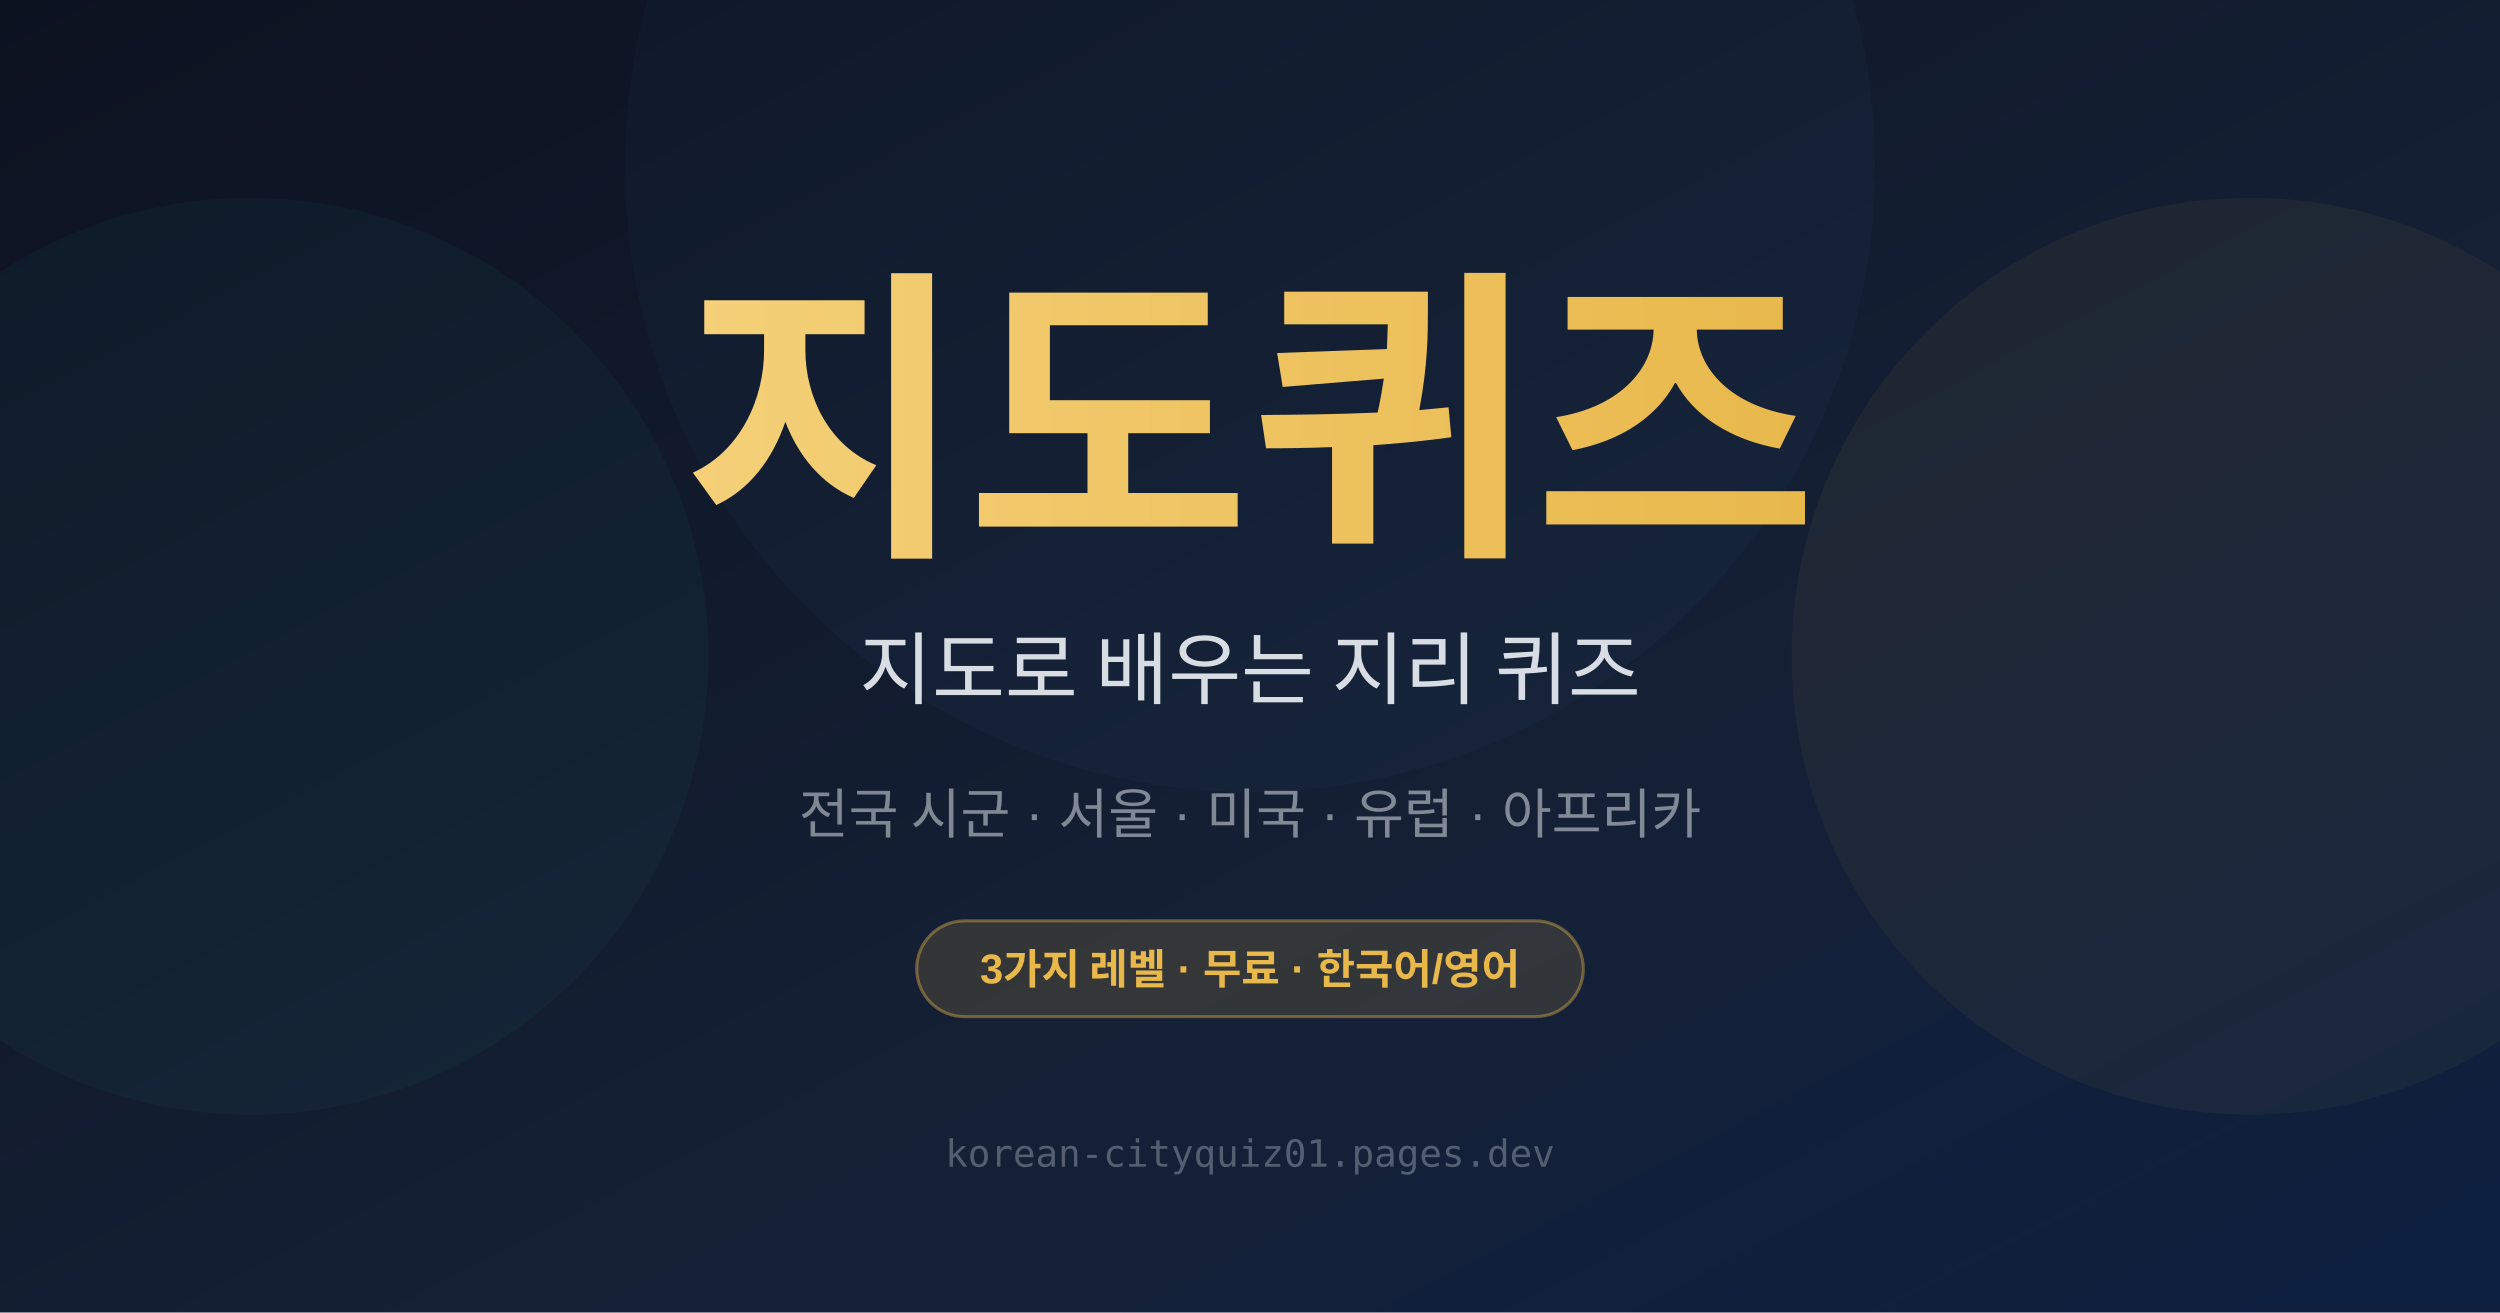
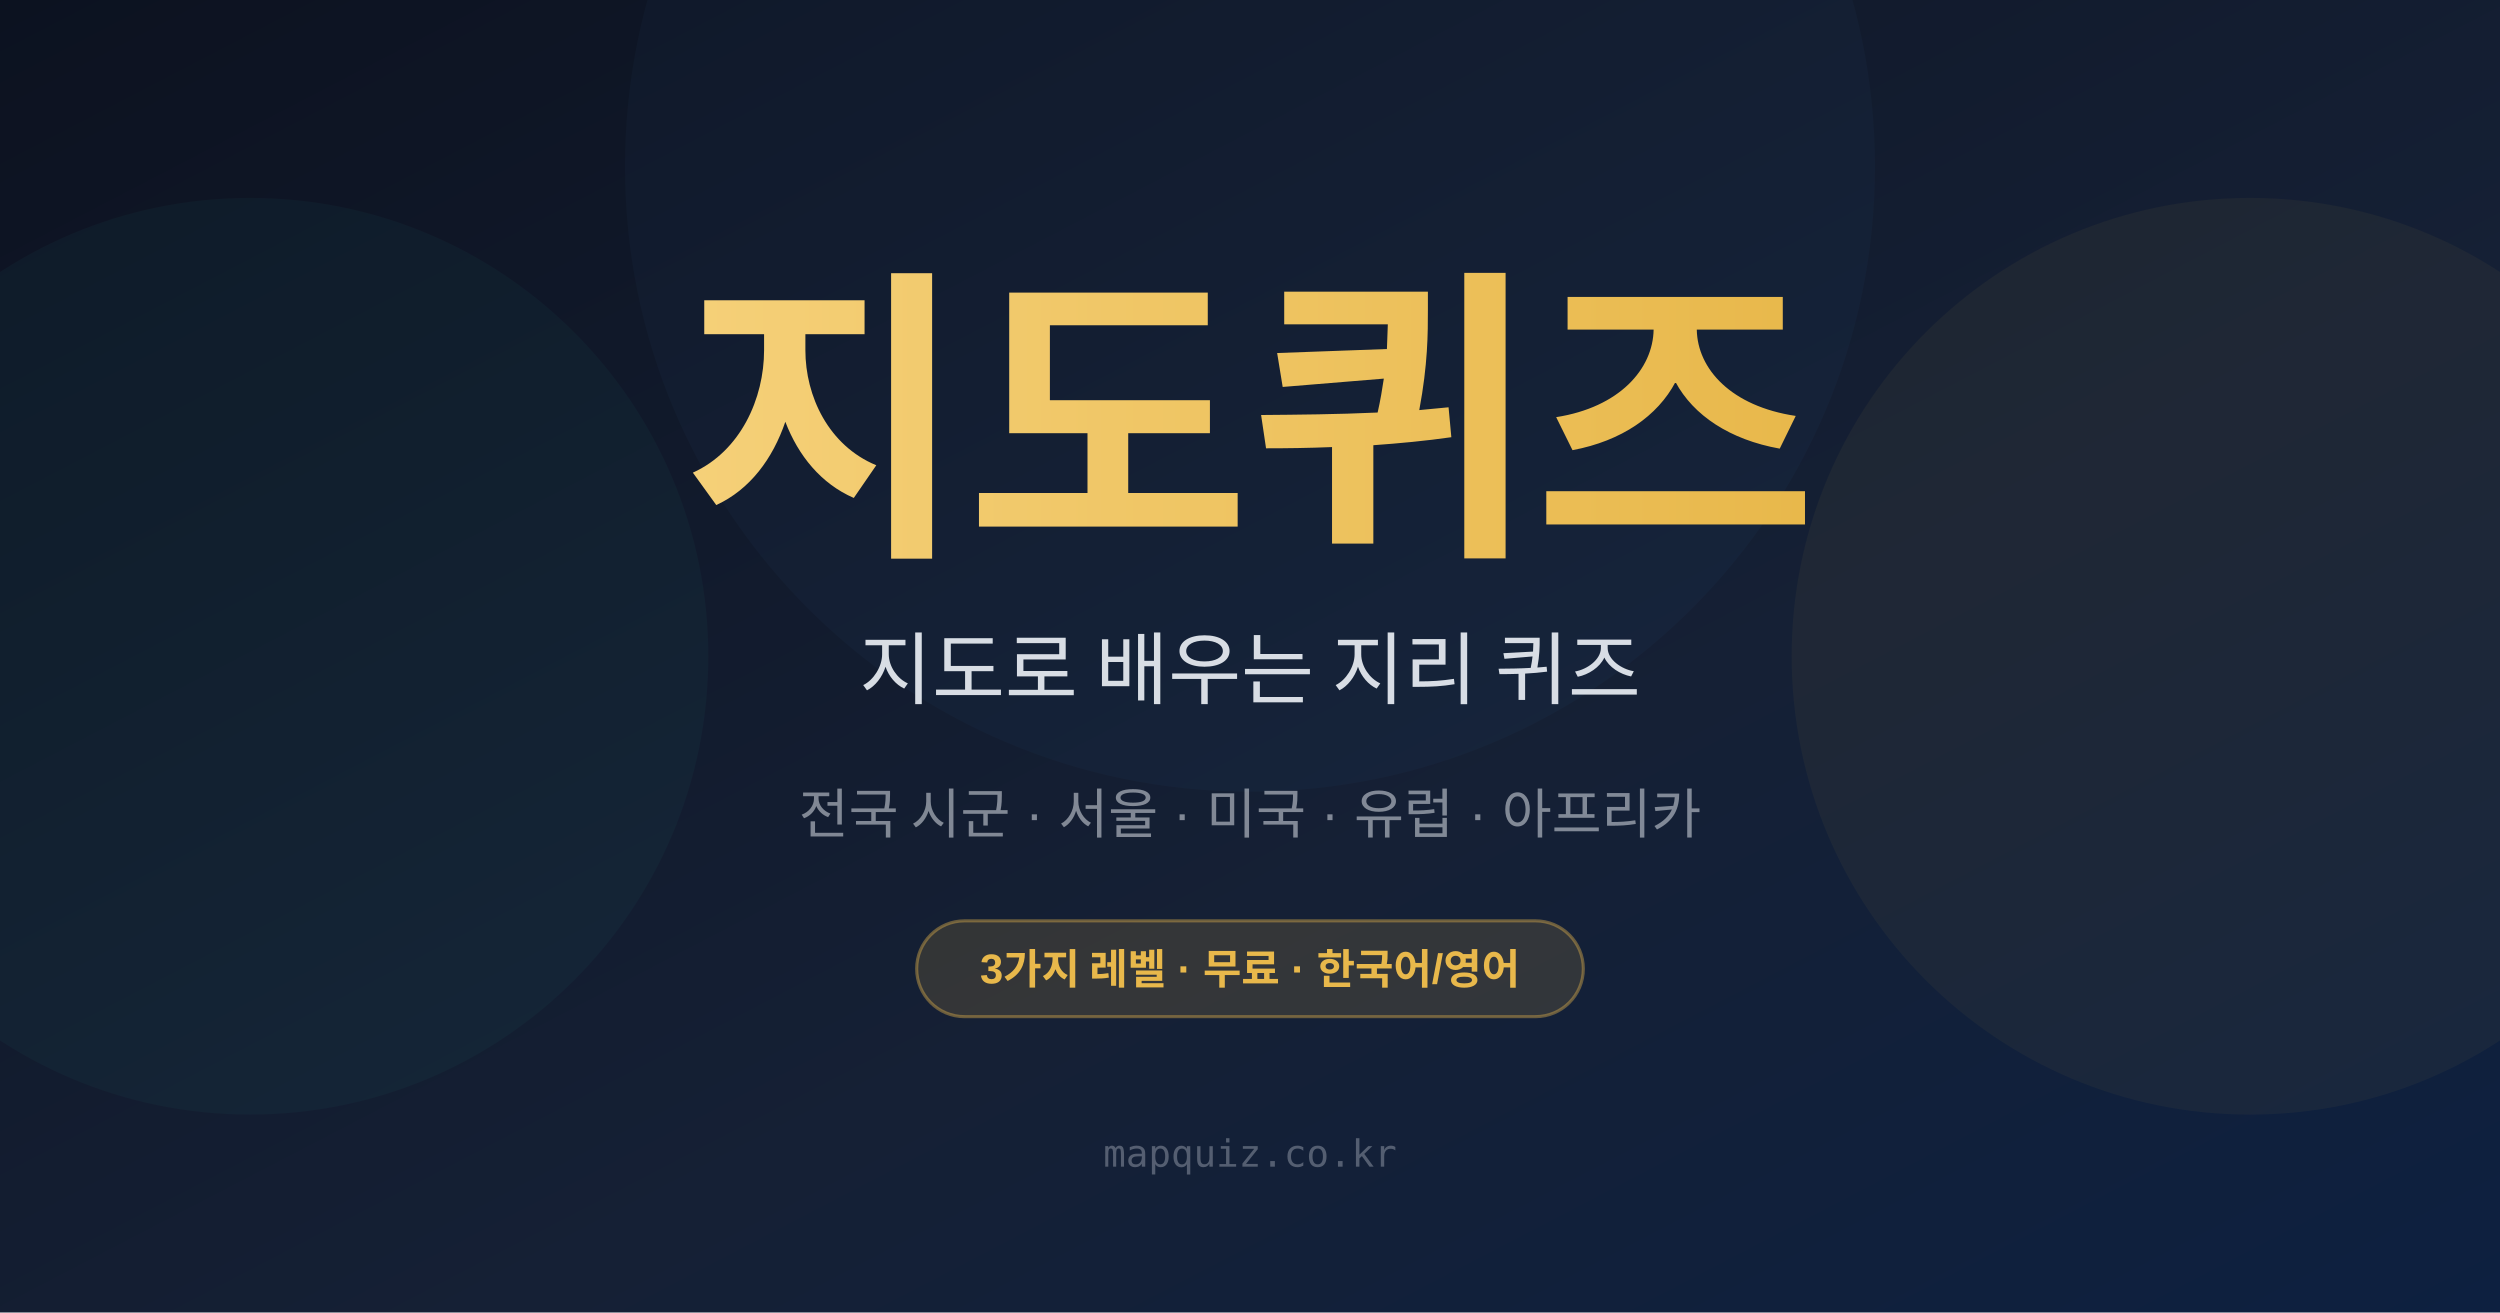
<svg xmlns="http://www.w3.org/2000/svg" viewBox="0 0 1200 630" width="1200" height="630">
  <defs>
    <linearGradient id="bg" x1="0%" y1="0%" x2="100%" y2="100%">
      <stop offset="0%" stop-color="#0C1220" />
      <stop offset="60%" stop-color="#152035" />
      <stop offset="100%" stop-color="#0D2040" />
    </linearGradient>
    <linearGradient id="gold" x1="0%" y1="0%" x2="100%" y2="0%">
      <stop offset="0%" stop-color="#F5D078" />
      <stop offset="100%" stop-color="#E8B84B" />
    </linearGradient>
  </defs>
  <rect width="1200" height="630" fill="url(#bg)" />
  <circle cx="120" cy="315" r="220" fill="rgba(62,207,178,0.04)" />
  <circle cx="1080" cy="315" r="220" fill="rgba(232,184,75,0.05)" />
  <circle cx="600" cy="80" r="300" fill="rgba(96,180,255,0.03)" />
  <text x="600" y="255" font-family="Georgia,'Times New Roman',serif" font-size="148" font-weight="bold" text-anchor="middle" fill="url(#gold)">지도퀴즈</text>
  <text x="600" y="335" font-family="'Apple SD Gothic Neo','Noto Sans KR',sans-serif" font-size="38" text-anchor="middle" fill="#EDF2F7" opacity="0.9">
    지도로 배우는 지리 퀴즈
  </text>
  <text x="600" y="400" font-family="Arial,sans-serif" font-size="26" text-anchor="middle" fill="#EDF2F7" opacity="0.5">
    전국 시군 · 서울 · 미국 · 유럽 · 아프리카
  </text>
  <rect x="440" y="442" width="320" height="46" rx="23" fill="rgba(232,184,75,0.15)" />
  <rect x="440" y="442" width="320" height="46" rx="23" fill="none" stroke="rgba(232,184,75,0.4)" stroke-width="1.5" />
  <text x="600" y="472" font-family="Arial,sans-serif" font-size="20" text-anchor="middle" fill="#E8B84B" font-weight="bold">
    3가지 레벨 · 무료 · 한국어/영어
  </text>
  <text x="600" y="560" font-family="'DM Mono',monospace,sans-serif" font-size="18" text-anchor="middle" fill="#EDF2F7" opacity="0.3">
-     korean-cityquiz01.pages.dev
+     mapquiz.co.kr
  </text>
</svg>
